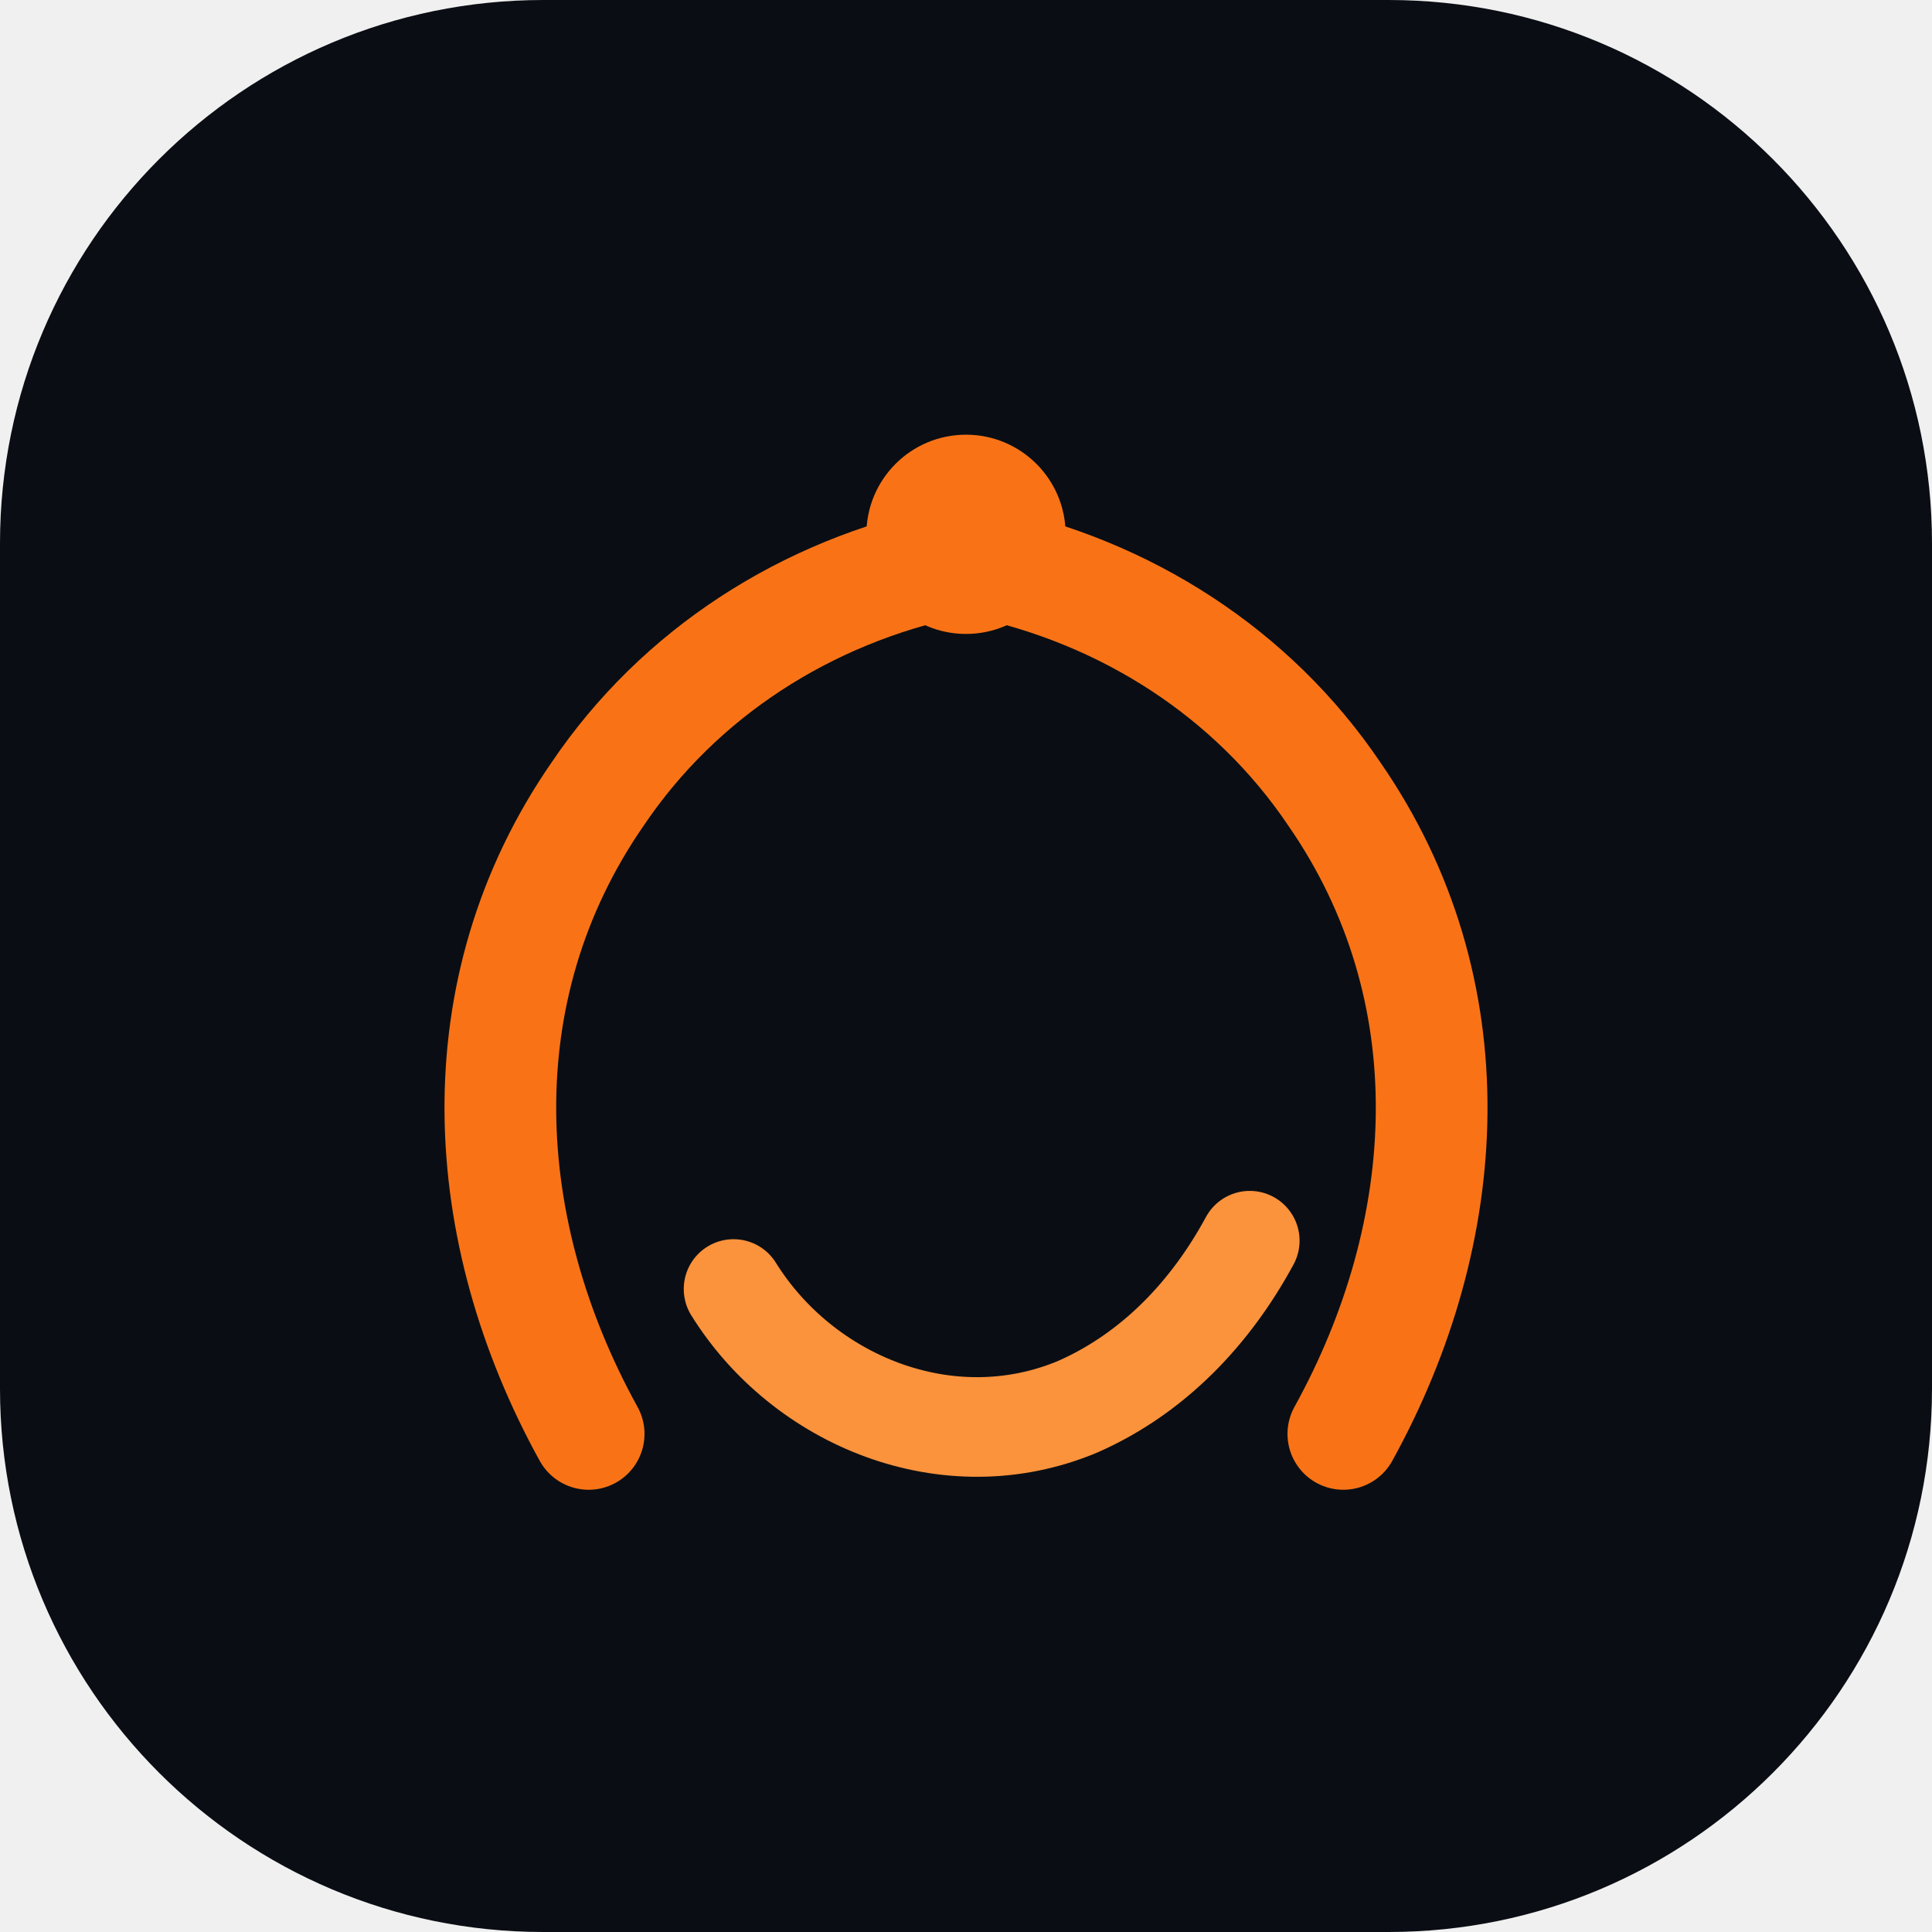
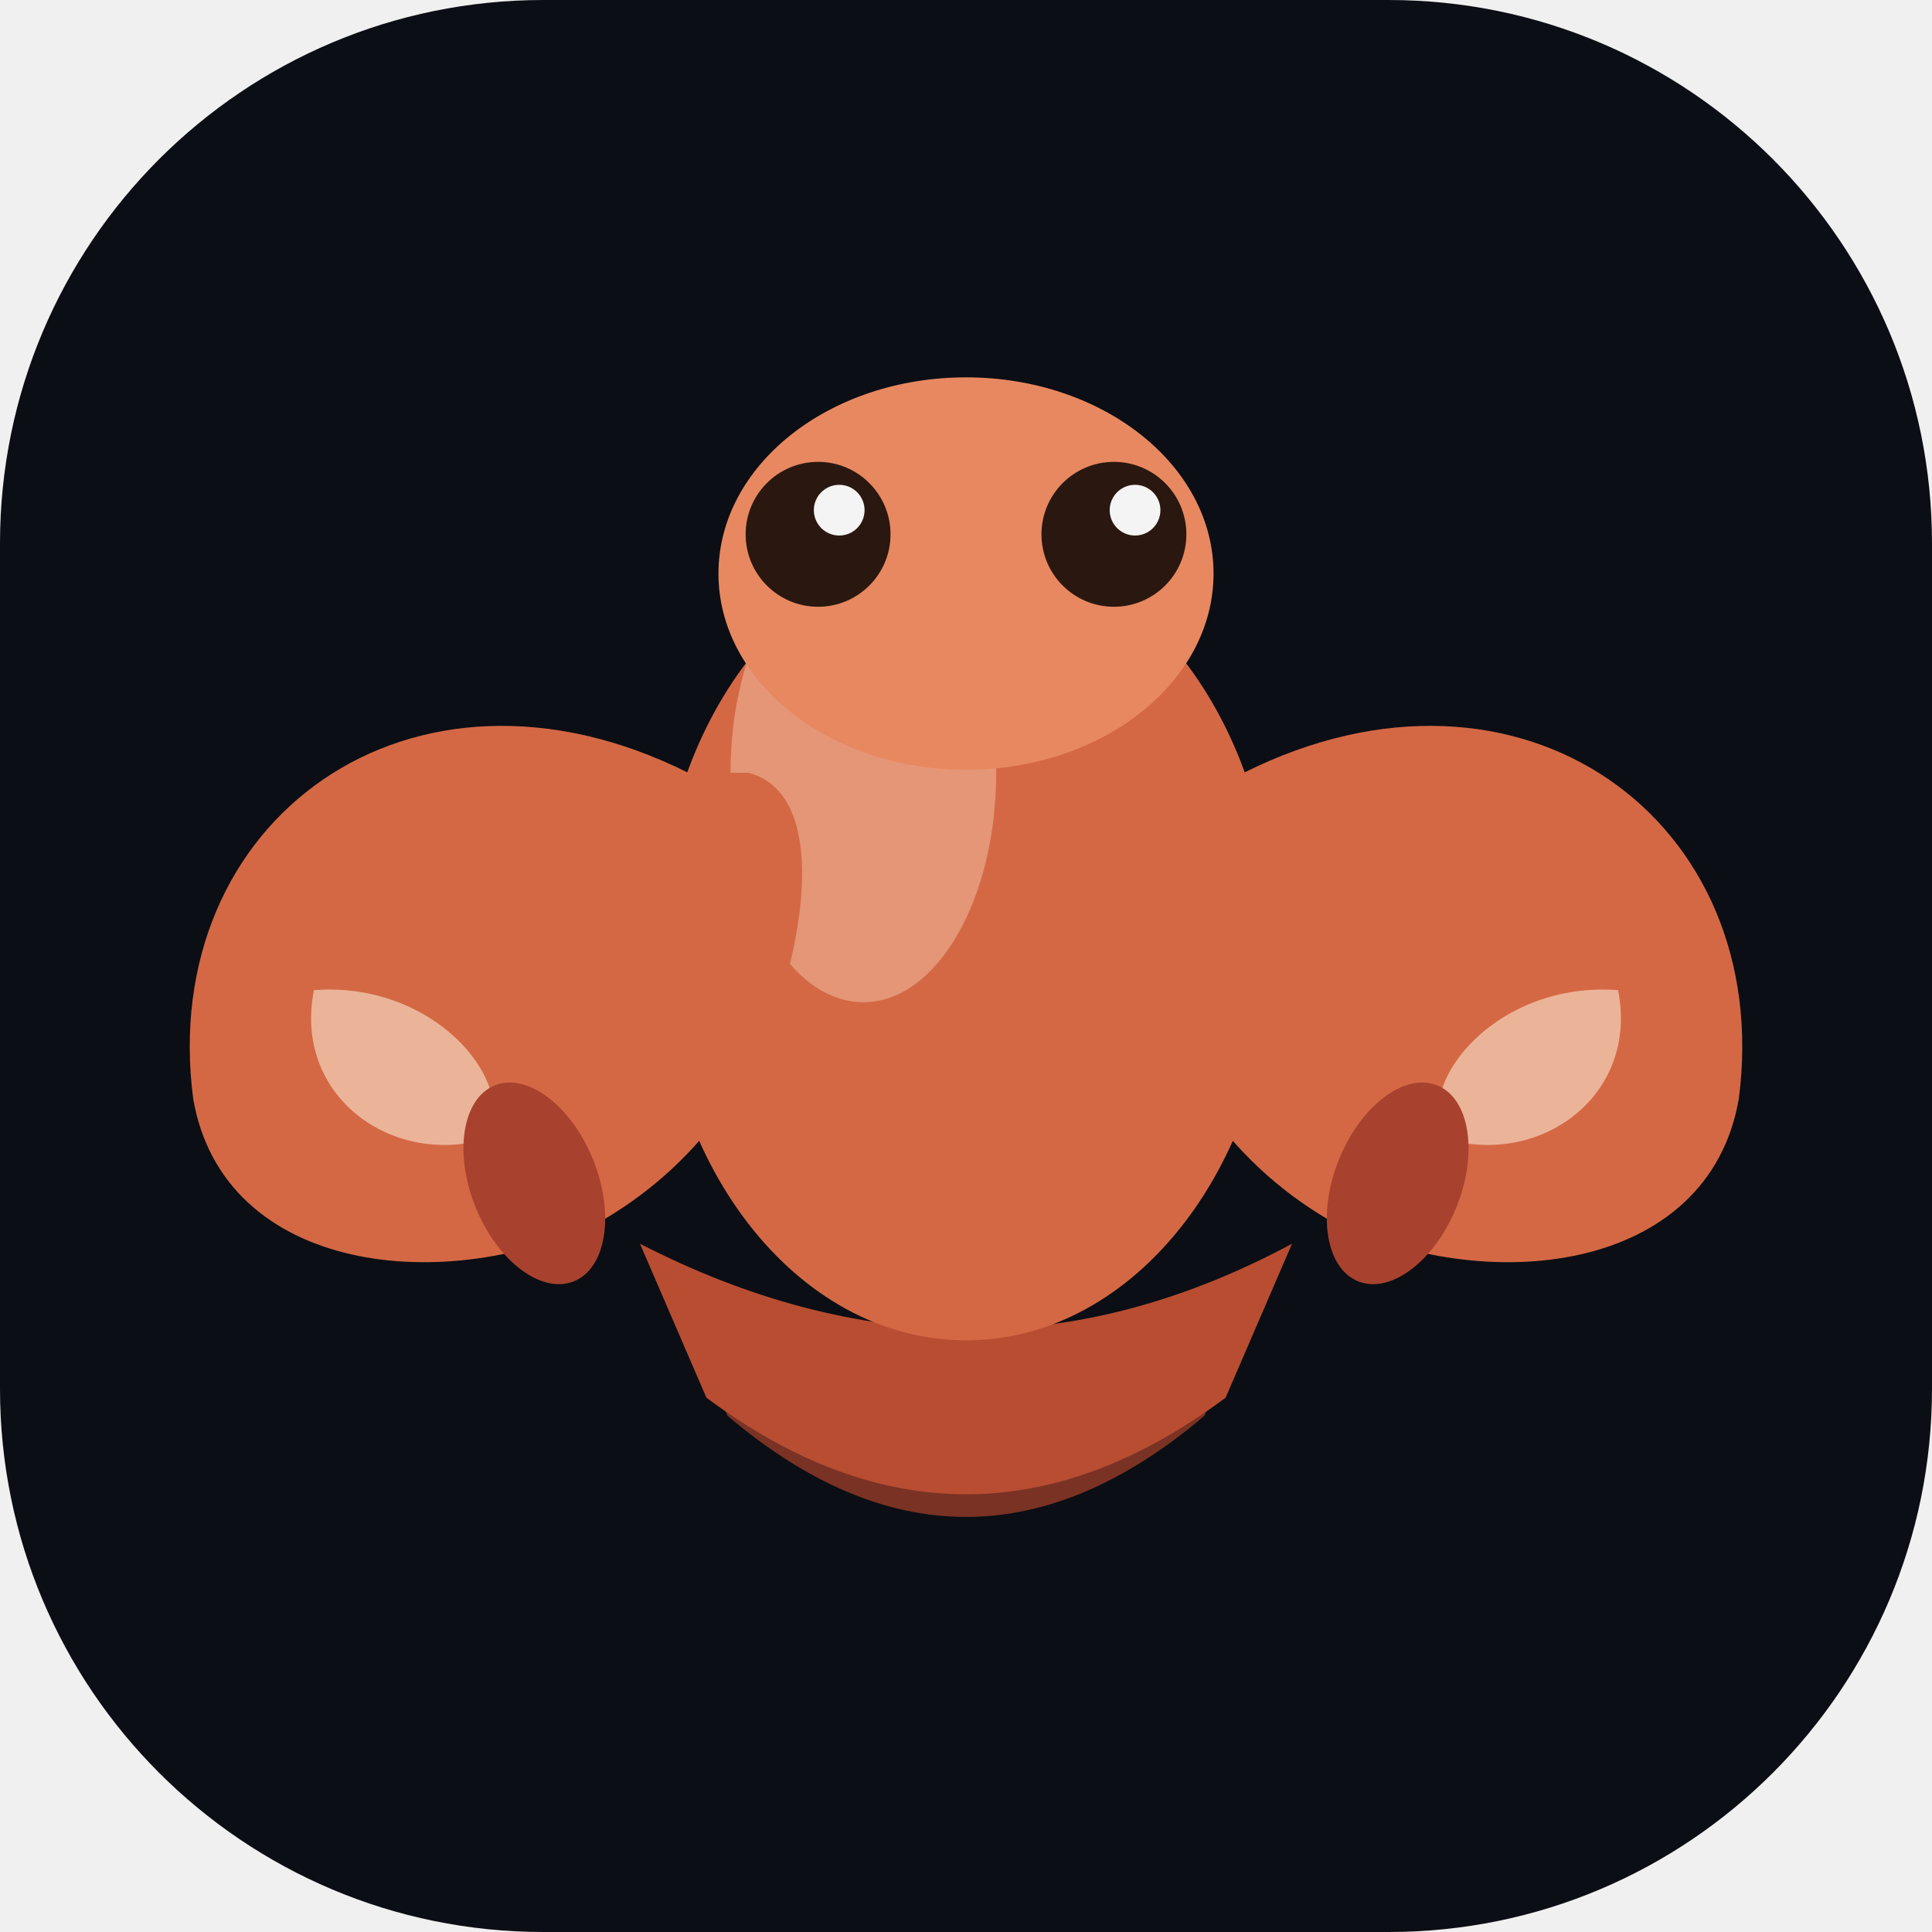
- <svg xmlns="http://www.w3.org/2000/svg" viewBox="0 0 32 32" fill="none">
-   <rect width="32" height="32" rx="9" fill="#0a0e14" />
-   <path stroke="#f97316" stroke-width="1.85" stroke-linecap="round" stroke-linejoin="round" d="M9.75 23.75c-1.85-3.35-2.1-7.35.15-10.6 1.35-2 3.45-3.35 5.85-3.85" />
-   <path stroke="#f97316" stroke-width="1.85" stroke-linecap="round" stroke-linejoin="round" d="M22.25 23.75c1.85-3.35 2.1-7.35-.15-10.6-1.35-2-3.45-3.35-5.85-3.85" />
-   <path stroke="#fb923c" stroke-width="1.65" stroke-linecap="round" d="M12.15 21.35c1.15 1.85 3.55 2.85 5.7 1.95 1.25-.55 2.2-1.55 2.85-2.75" />
-   <circle cx="16" cy="8.85" r="1.65" fill="#f97316" />
+ <svg xmlns="http://www.w3.org/2000/svg" viewBox="0 0 32 32">
+   <rect width="32" height="32" rx="9" fill="#0b0e14" />
+   <g transform="translate(0,0)">
+     <path fill="#7a3224" d="M11.2 21.4l.85 2.05q3.95 3.35 7.9 0l.85-2.05q-2.55 1.25-4.8 1.22-2.25-.03-4.8-1.22z" />
+     <path fill="#b84d32" d="M10.6 20.6l1.1 2.55q4.3 3.2 8.6 0l1.1-2.55q-2.7 1.45-5.4 1.42-2.7-.03-5.4-1.42z" />
+     <ellipse cx="16" cy="15.6" rx="5.1" ry="6.6" fill="#d46845" />
+     <ellipse cx="14.3" cy="12.8" rx="2.2" ry="3.8" fill="#f4c4a8" opacity="0.5" />
+     <ellipse cx="16" cy="9.5" rx="4.1" ry="3.25" fill="#e88860" />
+     <path fill="#d46845" d="M11.4 12.8C6.8 10.5 2.6 13.6 3.2 18.2c.5 2.9 4.2 3.3 6.8 2 1.7-1 2.7-2.6 3.1-4.3.35-1.5.25-2.85-.7-3.1z" />
+     <path fill="#f5d4bc" opacity="0.7" d="M5.2 16.4c-.35 1.75 1.3 2.95 2.9 2.45.45-1-.95-2.6-2.9-2.45z" />
+     <path fill="#d46845" d="M20.6 12.8c4.6-2.3 8.8.8 8.2 5.4-.5 2.9-4.2 3.3-6.8 2-1.7-1-2.7-2.6-3.1-4.3-.35-1.5-.25-2.85.7-3.1z" />
+     <path fill="#f5d4bc" opacity="0.7" d="M26.8 16.4c.35 1.75-1.3 2.95-2.9 2.45-.45-1 .95-2.6 2.9-2.45z" />
+     <ellipse cx="8.85" cy="19.6" rx="1.05" ry="1.75" fill="#a8422e" transform="rotate(-22 8.85 19.6)" />
+     <ellipse cx="23.15" cy="19.6" rx="1.05" ry="1.75" fill="#a8422e" transform="rotate(22 23.15 19.6)" />
+     <circle cx="13.55" cy="8.85" r="1.2" fill="#2a1810" />
+     <circle cx="18.45" cy="8.85" r="1.2" fill="#2a1810" />
+     <circle cx="13.9" cy="8.45" r="0.42" fill="#fff" opacity="0.95" />
+     <circle cx="18.8" cy="8.45" r="0.42" fill="#fff" opacity="0.95" />
+   </g>
</svg>
